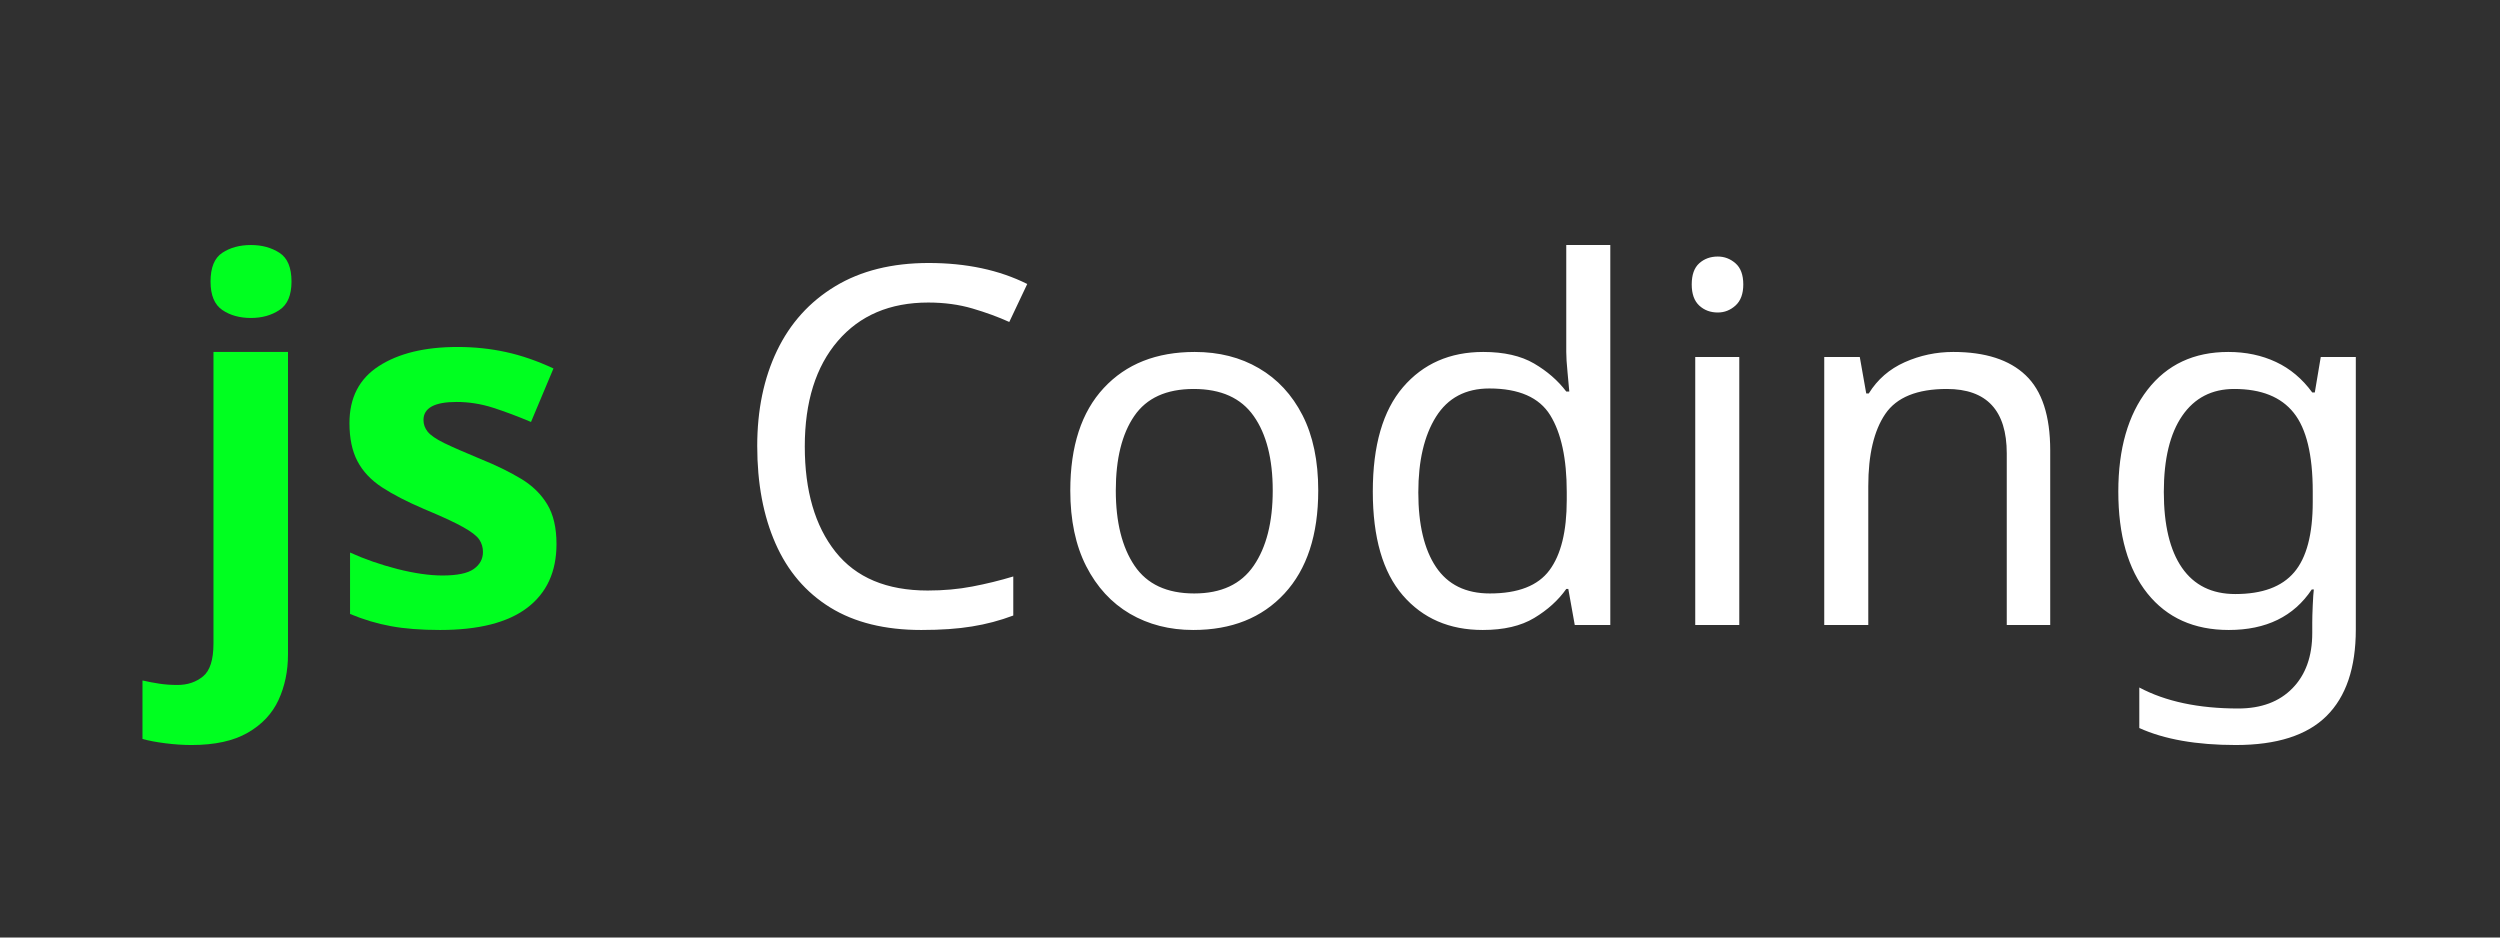
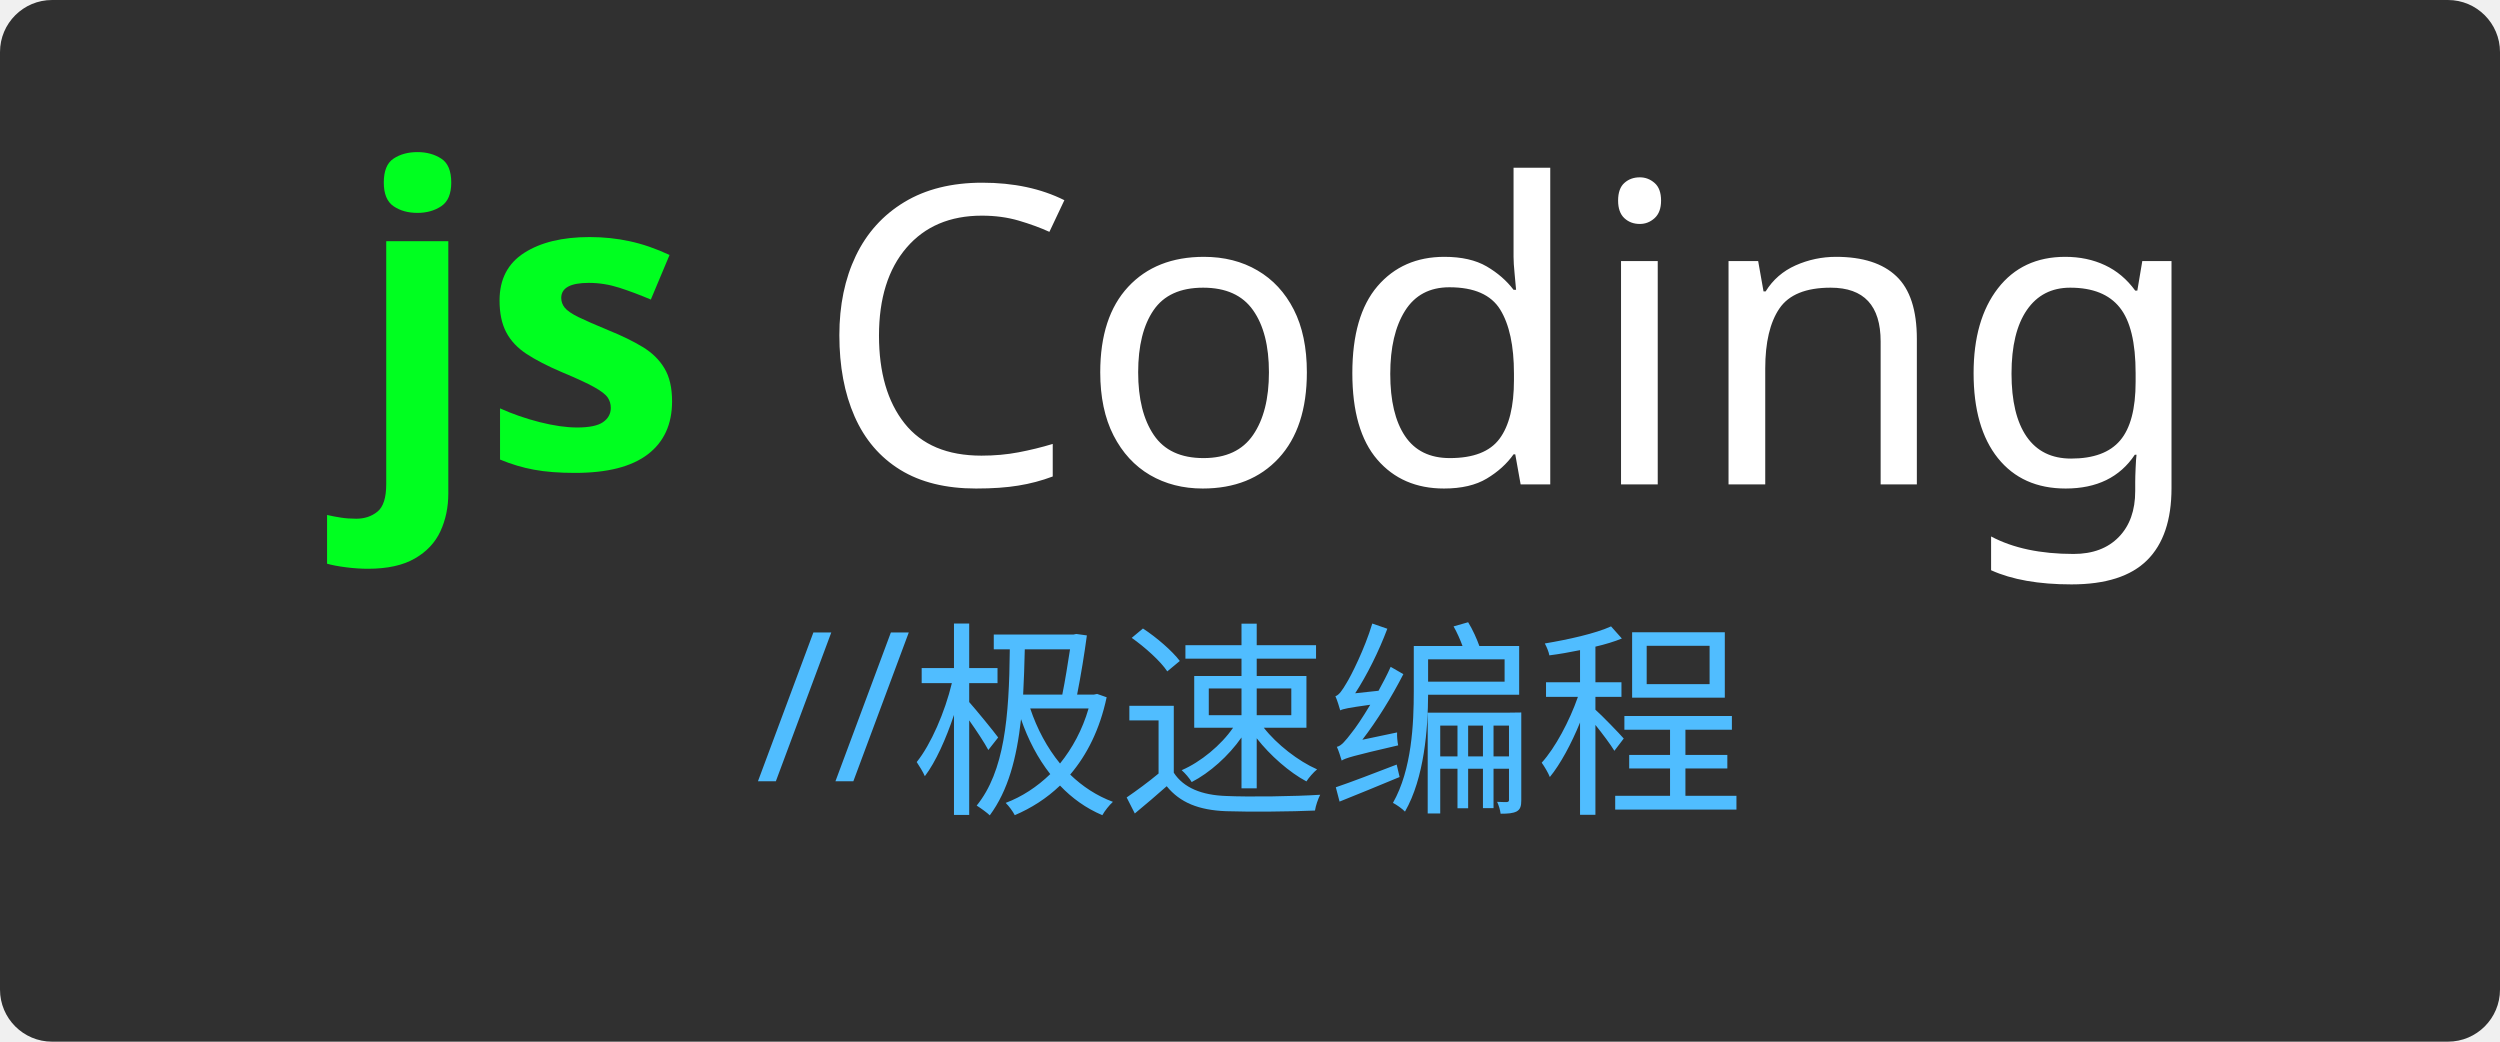
- <svg xmlns="http://www.w3.org/2000/svg" version="1.1" baseProfile="full" width="400" height="150">
-   <rect width="100%" height="100%" fill="#303030" />
-   <text x="60" y="100" font-family="Fira Code" font-weight="bold" font-size="80" text-anchor="middle" fill="#00ff20">js</text>
-   <text x="250" y="100" font-family="Cascadia Code" font-size="80" text-anchor="middle" fill="#ffffff">Coding</text>
+ <svg xmlns="http://www.w3.org/2000/svg" version="1.1" baseProfile="full" width="480" height="200">
+   <rect width="100%" height="100%" rx="10" ry="10" fill="#303030" />
+   <text x="100" y="90" font-family="Fira Code" font-weight="bold" font-size="80" text-anchor="middle" fill="#00ff20">js</text>
+   <text x="290" y="93" font-family="Cascadia Code" font-size="80" text-anchor="middle" fill="#ffffff">Coding</text>
+   <text x="240" y="150" font-family="Source Code Variable" font-size="40" text-anchor="middle" fill="#50BDFF">//极速编程</text>
</svg>
